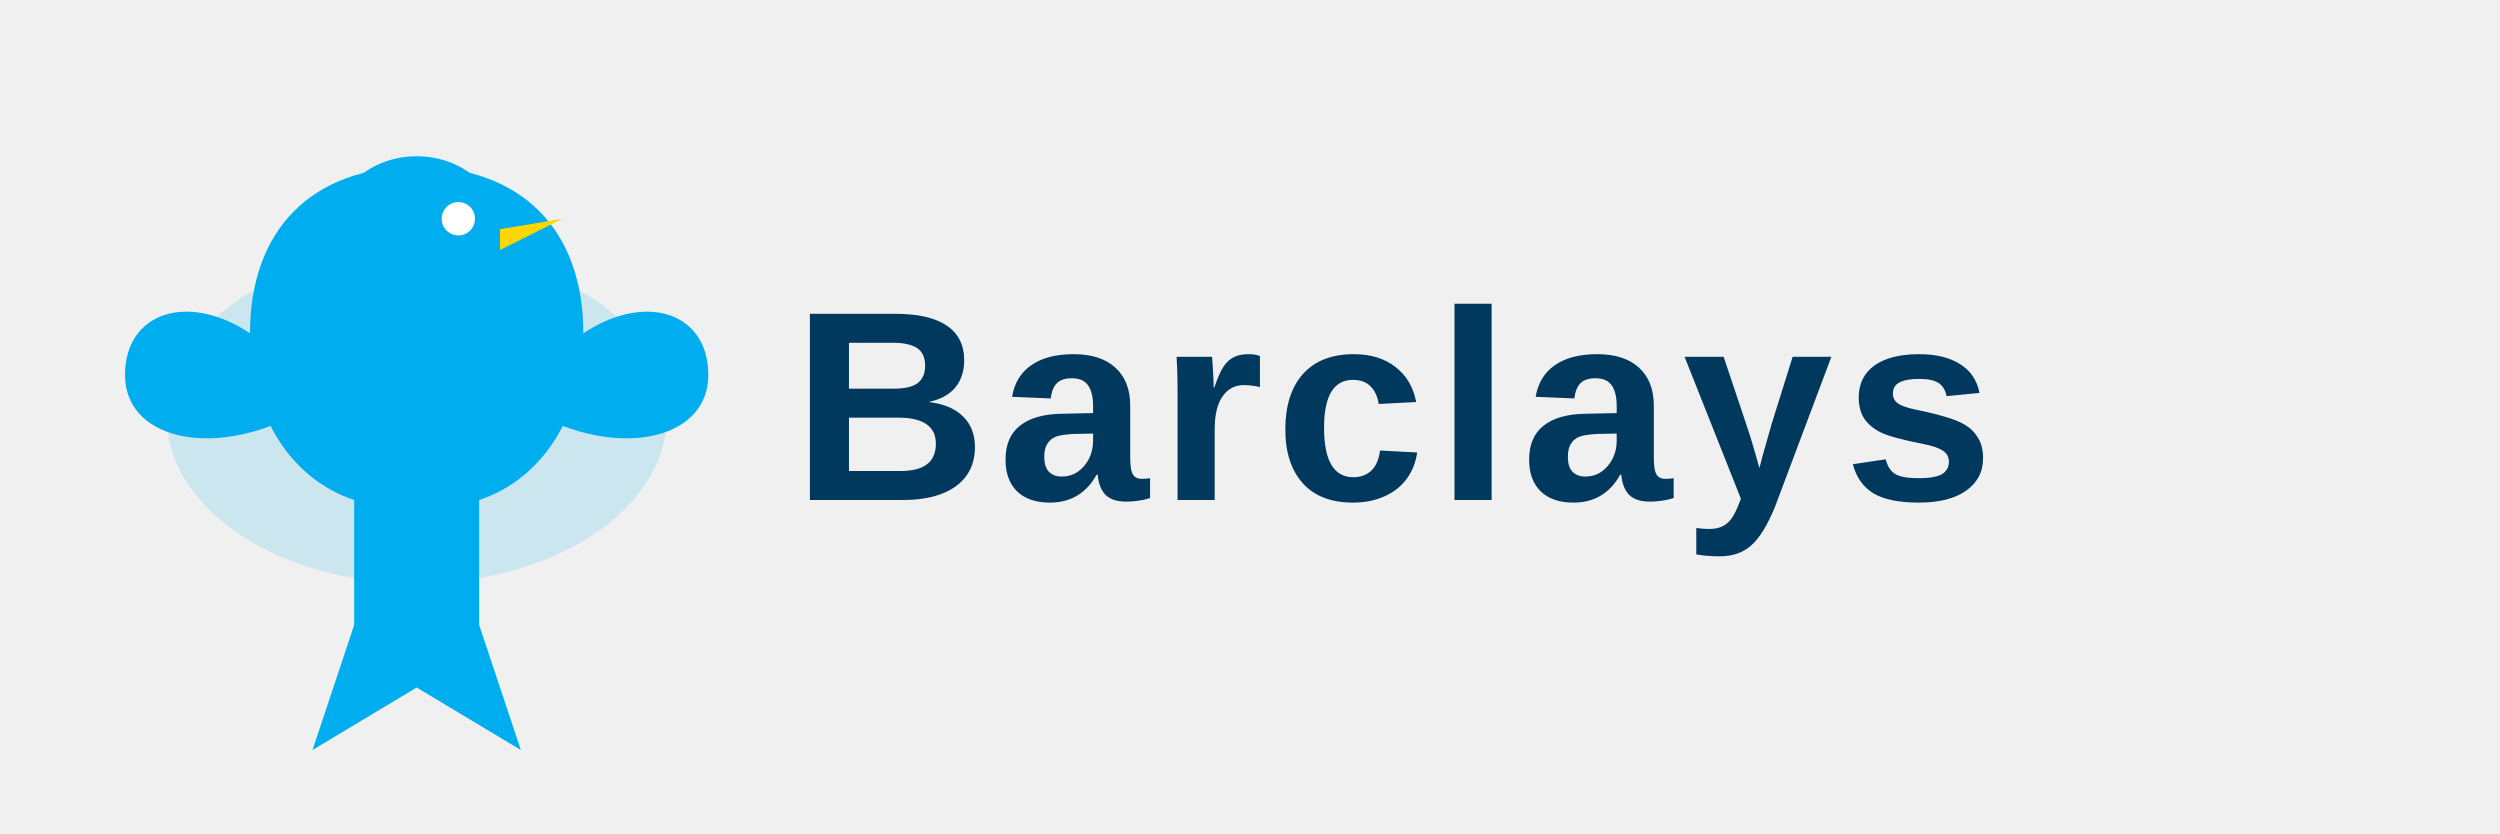
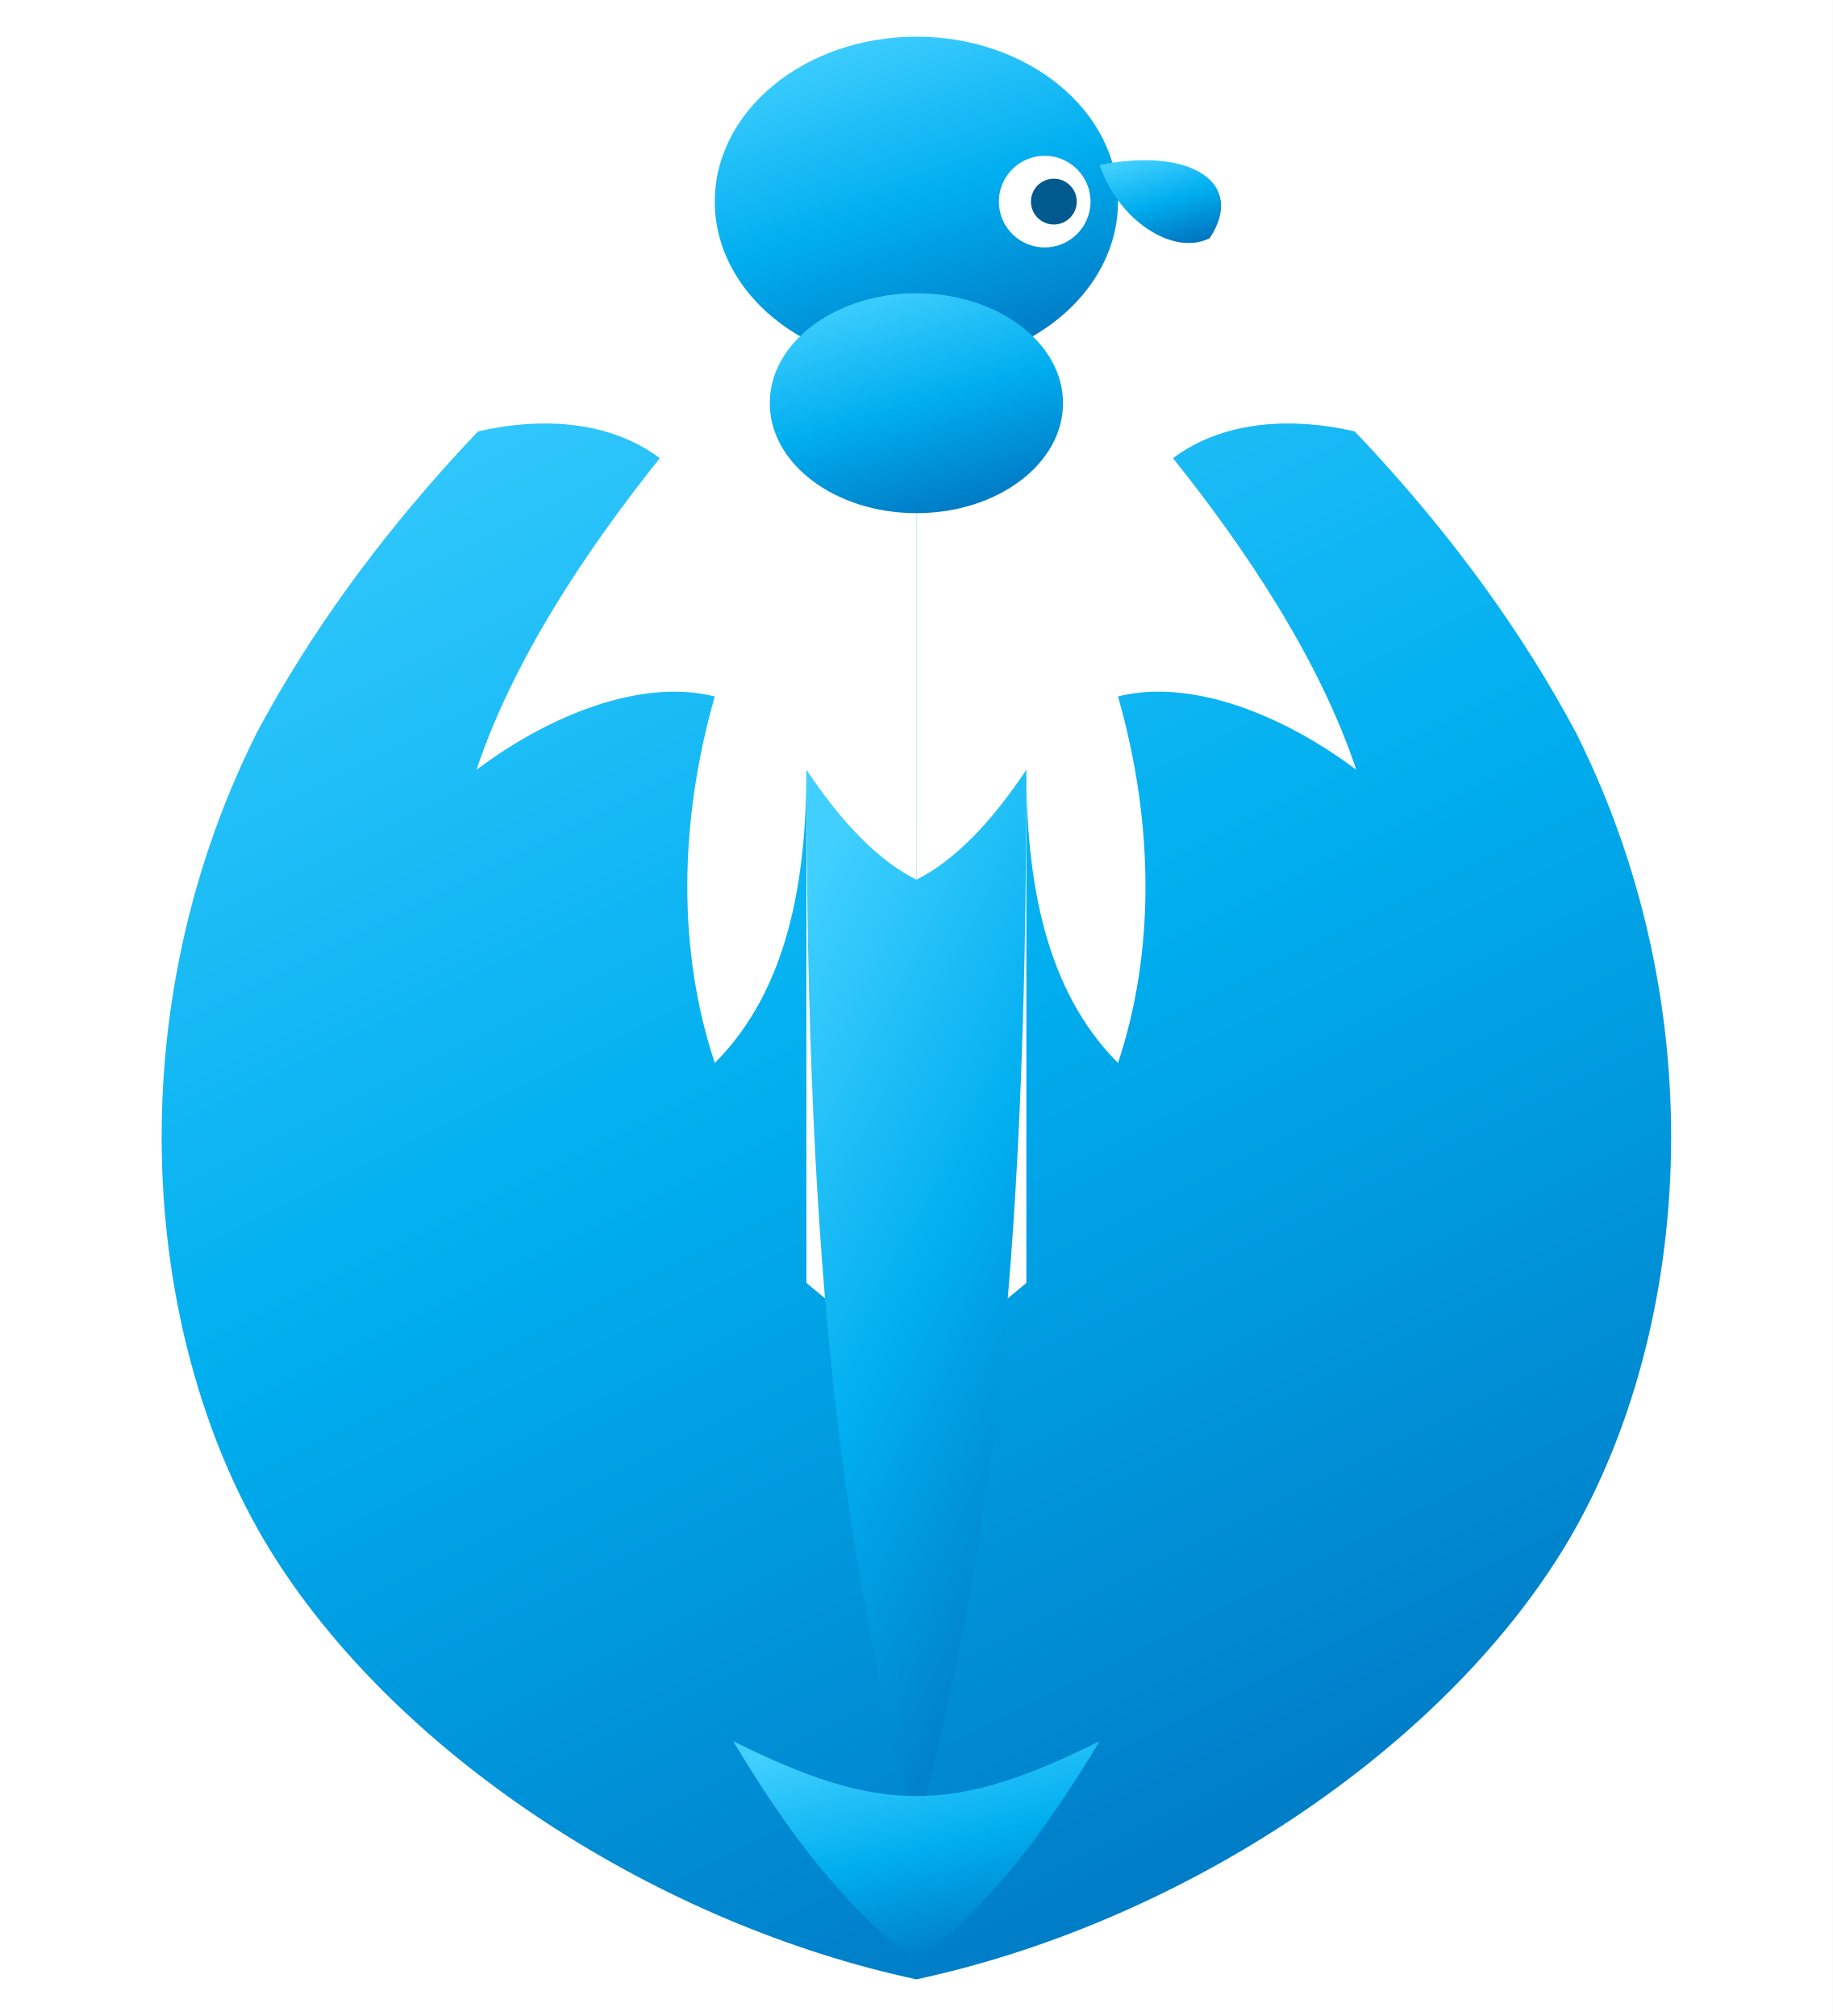
- <svg xmlns="http://www.w3.org/2000/svg" viewBox="0 0 120 40" style="background:#fff">
-   <g transform="translate(4,2)">
-     <ellipse cx="16" cy="18" rx="12" ry="8" fill="#00AEEF" opacity="0.15" />
-     <path d="M16 6 C11 6 8 9 8 14 C8 18 10 21 13 22 L13 28 L19 28 L19 22 C22 21 24 18 24 14 C24 9 21 6 16 6Z" fill="#00AEEF" />
-     <path d="M8 14 C5 12 2 13 2 16 C2 19 6 20 10 18 L8 14Z" fill="#00AEEF" />
-     <path d="M24 14 C27 12 30 13 30 16 C30 19 26 20 22 18 L24 14Z" fill="#00AEEF" />
-     <ellipse cx="16" cy="9" rx="4" ry="3.5" fill="#00AEEF" />
-     <path d="M20 9 L23 8.5 L20 10Z" fill="#FFD700" />
-     <circle cx="18" cy="8.5" r="0.8" fill="#fff" />
-     <path d="M13 28 L11 34 L16 31 L21 34 L19 28Z" fill="#00AEEF" />
-   </g>
-   <text x="38" y="24" font-family="Arial, sans-serif" font-size="13" font-weight="700" fill="#00395D" letter-spacing="0.5">Barclays</text>
+ <svg xmlns="http://www.w3.org/2000/svg" viewBox="0 0 200 220" role="img" aria-label="Barclays">
+   <defs>
+     <linearGradient id="barcGrad" x1="0.3" y1="0" x2="0.7" y2="1">
+       <stop offset="0%" stop-color="#40CFFF" />
+       <stop offset="50%" stop-color="#00AEEF" />
+       <stop offset="100%" stop-color="#0077C2" />
+     </linearGradient>
+   </defs>
+   <rect width="200" height="220" fill="white" />
+   <path d="M100,10 C100,10 52,35 28,80 C12,112 16,148 30,170            C44,192 72,210 100,216            C128,210 156,192 170,170            C184,148 188,112 172,80            C148,35 100,10 100,10Z" fill="url(#barcGrad)" />
+   <path d="M100,10 C80,20 60,32 44,50 C52,46 64,44 72,50            C64,60 56,72 52,84 C60,78 70,74 78,76            C74,90 74,104 78,116            C86,108 88,96 88,84 L88,140 L100,150 L100,10Z" fill="white" />
+   <path d="M100,10 C120,20 140,32 156,50 C148,46 136,44 128,50            C136,60 144,72 148,84 C140,78 130,74 122,76            C126,90 126,104 122,116            C114,108 112,96 112,84 L112,140 L100,150 L100,10Z" fill="white" />
+   <ellipse cx="100" cy="22" rx="22" ry="18" fill="url(#barcGrad)" />
+   <path d="M120,18 C130,16 136,20 132,26 C128,28 122,24 120,18Z" fill="url(#barcGrad)" />
+   <circle cx="114" cy="22" r="5" fill="white" />
+   <circle cx="115" cy="22" r="2.5" fill="#005a8e" />
+   <ellipse cx="100" cy="44" rx="16" ry="12" fill="url(#barcGrad)" />
+   <path d="M88,84 C88,140 92,170 100,200 C108,170 112,140 112,84            C108,90 104,94 100,96 C96,94 92,90 88,84Z" fill="url(#barcGrad)" />
+   <path d="M80,190 C86,200 92,208 100,214 C108,208 114,200 120,190            C112,194 106,196 100,196 C94,196 88,194 80,190Z" fill="url(#barcGrad)" />
</svg>
